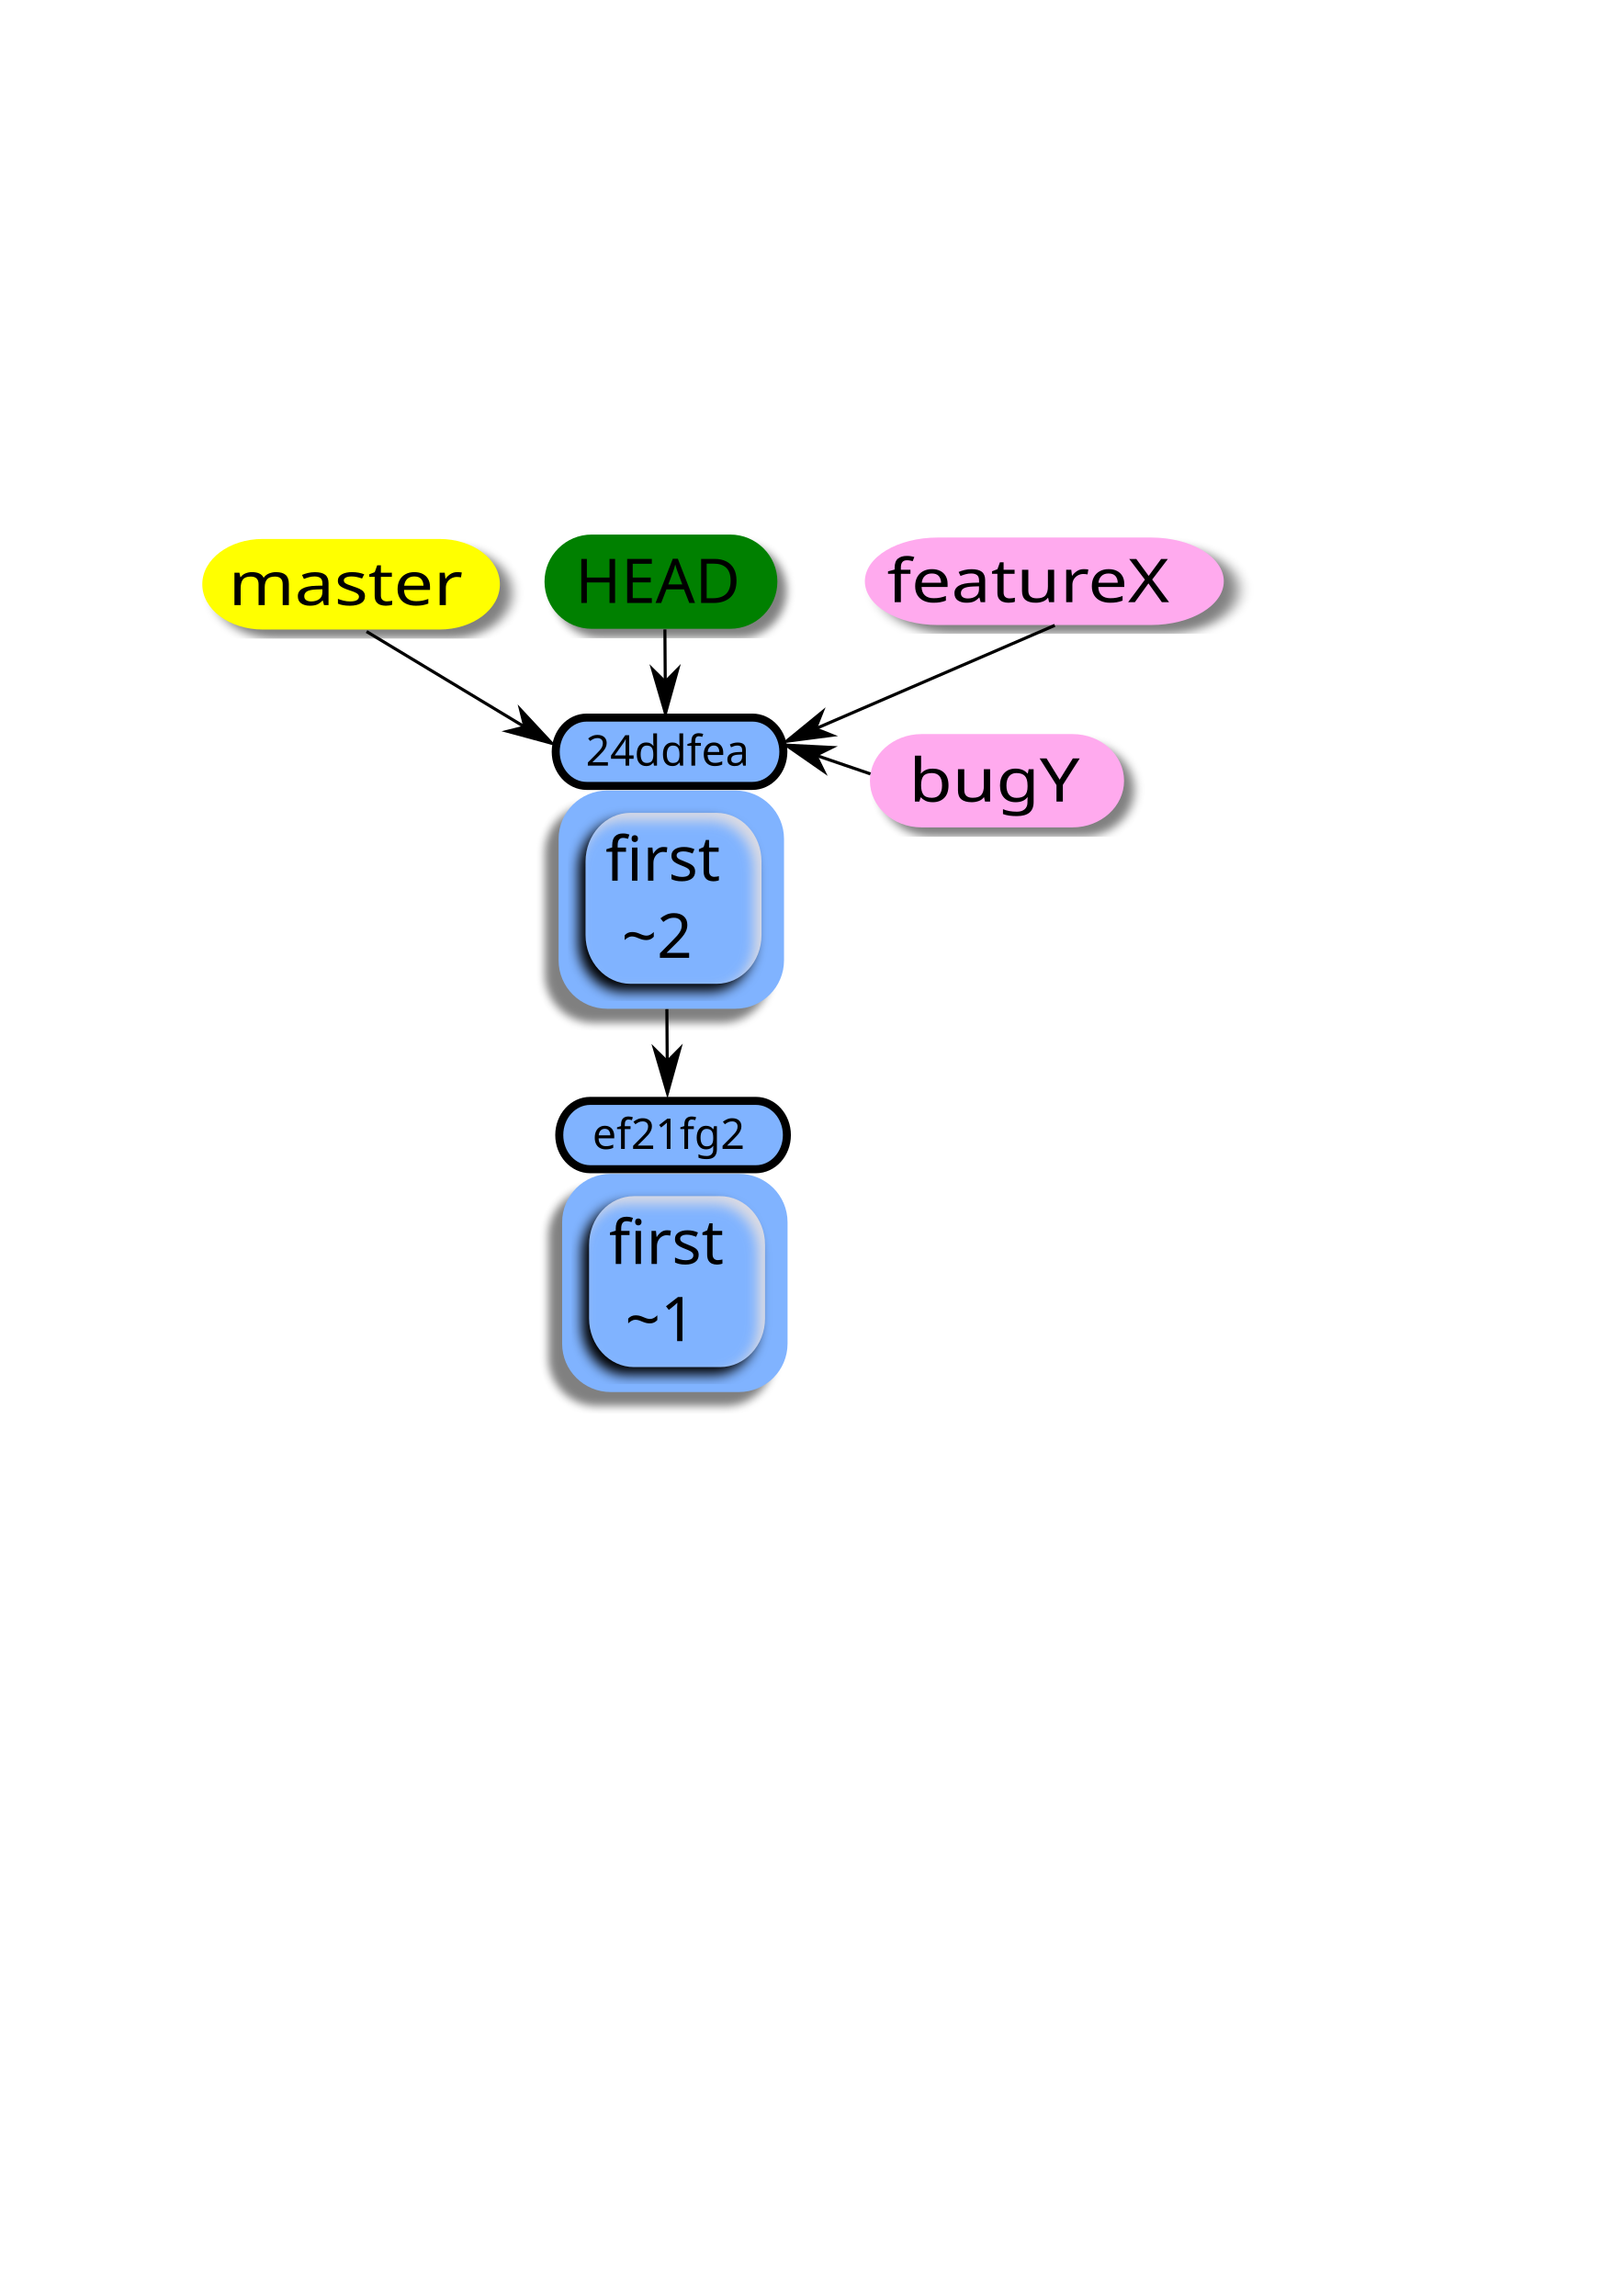
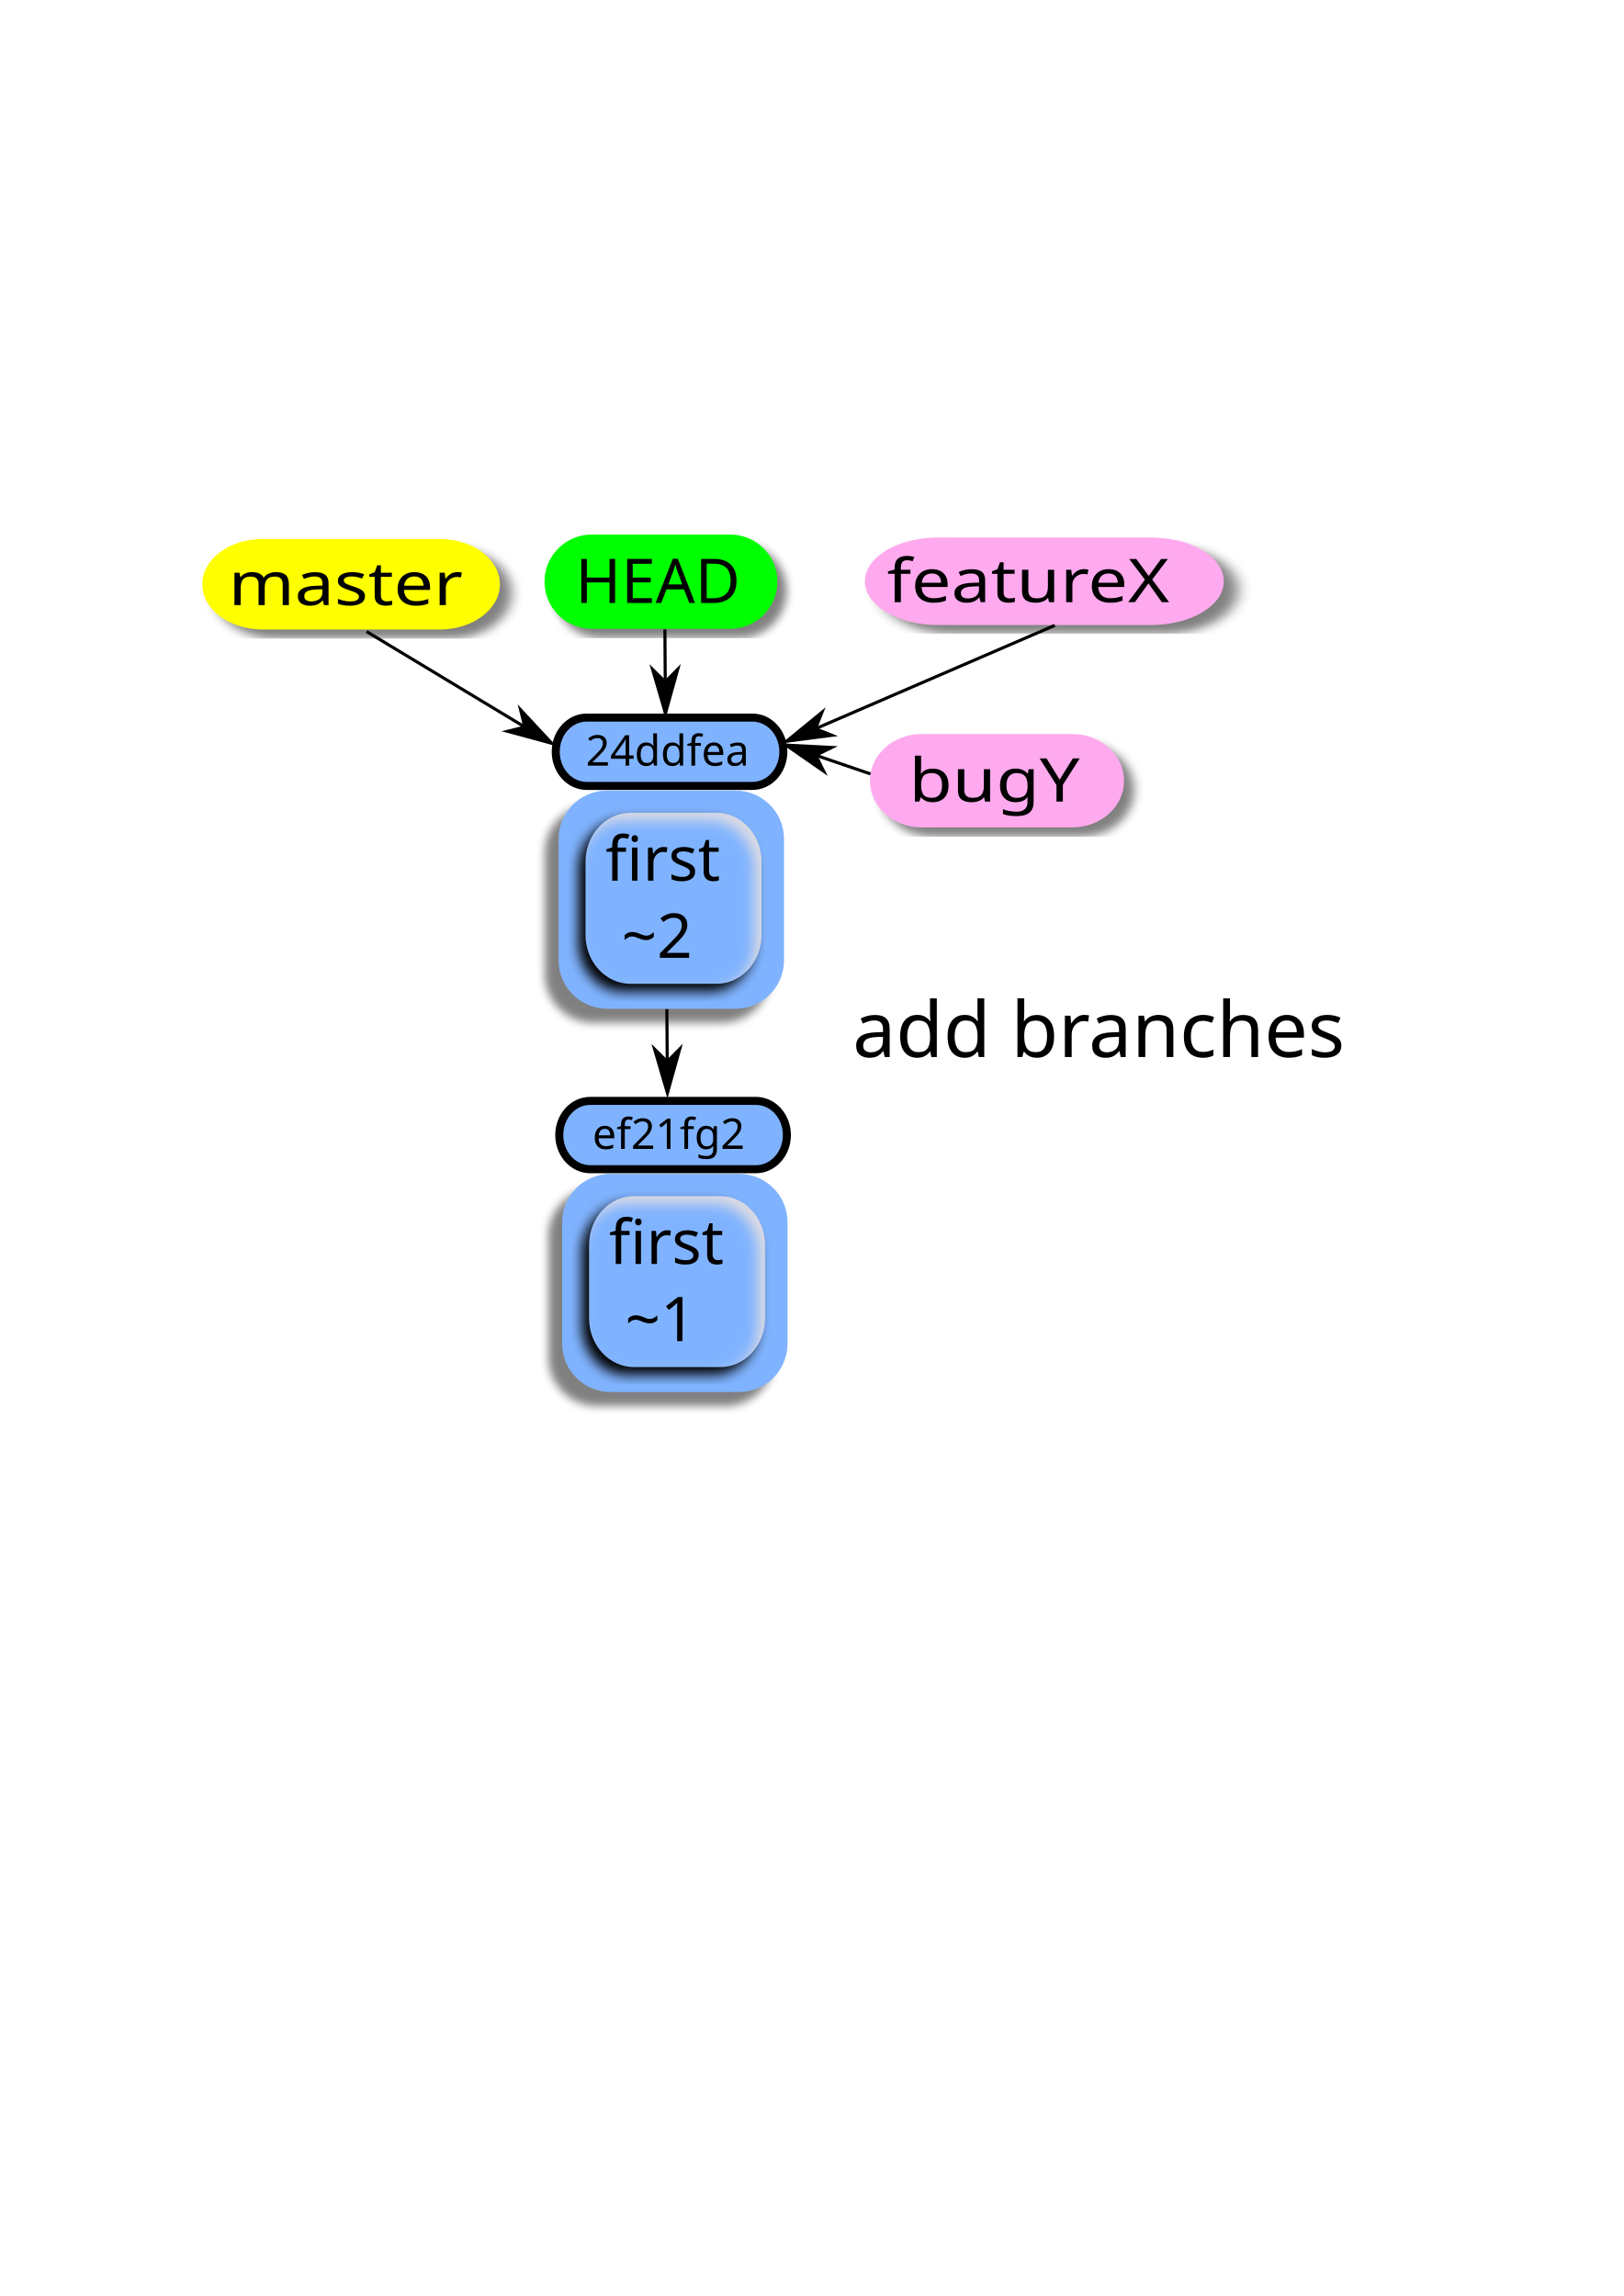
<svg xmlns="http://www.w3.org/2000/svg" xmlns:ns1="http://www.openswatchbook.org/uri/2009/osb" width="297mm" height="420mm" viewBox="0 0 1052.362 1488.189" id="svg2" version="1.1">
  <defs id="defs4">
    <marker style="overflow:visible;" id="marker4491" refX="0.0" refY="0.0" orient="auto">
      <path transform="scale(0.8) rotate(180) translate(12.5,0)" style="fill-rule:evenodd;stroke:#000000;stroke-width:1pt;stroke-opacity:1;fill:#000000;fill-opacity:1" d="M 0.0,0.0 L 5.0,-5.0 L -12.5,0.0 L 5.0,5.0 L 0.0,0.0 z " id="path4493" />
    </marker>
    <marker style="overflow:visible;" id="marker4384" refX="0.0" refY="0.0" orient="auto">
      <path transform="scale(0.8) rotate(180) translate(12.5,0)" style="fill-rule:evenodd;stroke:#000000;stroke-width:1pt;stroke-opacity:1;fill:#000000;fill-opacity:1" d="M 0.0,0.0 L 5.0,-5.0 L -12.5,0.0 L 5.0,5.0 L 0.0,0.0 z " id="path4386" />
    </marker>
    <marker orient="auto" refY="0.0" refX="0.0" id="marker4632" style="overflow:visible;">
      <path id="path4634" d="M 0.0,0.0 L 5.0,-5.0 L -12.5,0.0 L 5.0,5.0 L 0.0,0.0 z " style="fill-rule:evenodd;stroke:#000000;stroke-width:1pt;stroke-opacity:1;fill:#000000;fill-opacity:1" transform="scale(0.8) rotate(180) translate(12.5,0)" />
    </marker>
    <marker orient="auto" refY="0.0" refX="0.0" id="marker4586" style="overflow:visible;">
      <path id="path4588" d="M 0.0,0.0 L 5.0,-5.0 L -12.5,0.0 L 5.0,5.0 L 0.0,0.0 z " style="fill-rule:evenodd;stroke:#000000;stroke-width:1pt;stroke-opacity:1;fill:#000000;fill-opacity:1" transform="scale(0.8) rotate(180) translate(12.5,0)" />
    </marker>
    <marker orient="auto" refY="0.0" refX="0.0" id="marker4547" style="overflow:visible;">
      <path id="path4294" d="M 0.0,0.0 L 5.0,-5.0 L -12.5,0.0 L 5.0,5.0 L 0.0,0.0 z " style="fill-rule:evenodd;stroke:#000000;stroke-width:1pt;stroke-opacity:1;fill:#000000;fill-opacity:1" transform="scale(0.8) rotate(180) translate(12.5,0)" />
    </marker>
    <marker orient="auto" refY="0" refX="0" id="marker7876" style="overflow:visible">
      <path id="path7623" d="M 0,0 5,-5 -12.5,0 5,5 0,0 Z" style="fill:#000000;fill-opacity:1;fill-rule:evenodd;stroke:#000000;stroke-width:1pt;stroke-opacity:1" transform="matrix(-0.8,0,0,-0.8,-10,0)" />
    </marker>
    <marker orient="auto" refY="0" refX="0" id="Arrow1Lend" style="overflow:visible">
      <path id="path7119" d="M 0,0 5,-5 -12.5,0 5,5 0,0 Z" style="fill:#000000;fill-opacity:1;fill-rule:evenodd;stroke:#000000;stroke-width:1pt;stroke-opacity:1" transform="matrix(-0.8,0,0,-0.8,-10,0)" />
    </marker>
    <linearGradient id="linearGradient5542" ns1:paint="gradient">
      <stop style="stop-color:#000000;stop-opacity:1;" offset="0" id="stop5544" />
      <stop style="stop-color:#000000;stop-opacity:0;" offset="1" id="stop5546" />
    </linearGradient>
    <filter style="color-interpolation-filters:sRGB" id="filter4160">
      <feFlood flood-opacity="0.498" flood-color="rgb(0,0,0)" result="flood" id="feFlood4162" />
      <feComposite in="flood" in2="SourceGraphic" operator="in" result="composite1" id="feComposite4164" />
      <feGaussianBlur in="composite1" stdDeviation="3" result="blur" id="feGaussianBlur4166" />
      <feOffset dx="6" dy="6" result="offset" id="feOffset4168" />
      <feComposite in="SourceGraphic" in2="offset" operator="over" result="composite2" id="feComposite4170" />
    </filter>
    <filter style="color-interpolation-filters:sRGB" id="filter4160-4">
      <feFlood flood-opacity="0.498" flood-color="rgb(0,0,0)" result="flood" id="feFlood4162-7" />
      <feComposite in="flood" in2="SourceGraphic" operator="in" result="composite1" id="feComposite4164-5" />
      <feGaussianBlur in="composite1" stdDeviation="3" result="blur" id="feGaussianBlur4166-6" />
      <feOffset dx="6" dy="6" result="offset" id="feOffset4168-2" />
      <feComposite in="SourceGraphic" in2="offset" operator="over" result="composite2" id="feComposite4170-1" />
    </filter>
    <filter style="color-interpolation-filters:sRGB" id="filter4160-4-9">
      <feFlood flood-opacity="0.498" flood-color="rgb(0,0,0)" result="flood" id="feFlood4162-7-4" />
      <feComposite in="flood" in2="SourceGraphic" operator="in" result="composite1" id="feComposite4164-5-7" />
      <feGaussianBlur in="composite1" stdDeviation="3" result="blur" id="feGaussianBlur4166-6-9" />
      <feOffset dx="6" dy="6" result="offset" id="feOffset4168-2-4" />
      <feComposite in="SourceGraphic" in2="offset" operator="over" result="composite2" id="feComposite4170-1-5" />
    </filter>
    <filter style="color-interpolation-filters:sRGB" id="filter4160-4-9-0">
      <feFlood flood-opacity="0.498" flood-color="rgb(0,0,0)" result="flood" id="feFlood4162-7-4-8" />
      <feComposite in="flood" in2="SourceGraphic" operator="in" result="composite1" id="feComposite4164-5-7-1" />
      <feGaussianBlur in="composite1" stdDeviation="3" result="blur" id="feGaussianBlur4166-6-9-2" />
      <feOffset dx="6" dy="6" result="offset" id="feOffset4168-2-4-5" />
      <feComposite in="SourceGraphic" in2="offset" operator="over" result="composite2" id="feComposite4170-1-5-0" />
    </filter>
    <filter style="color-interpolation-filters:sRGB" id="filter4202">
      <feGaussianBlur result="result0" in="SourceAlpha" stdDeviation="4" id="feGaussianBlur4204" />
      <feOffset dx="5" dy="5" result="result4" id="feOffset4206" />
      <feComposite in="SourceGraphic" in2="result4" operator="xor" result="result3" id="feComposite4208" />
    </filter>
    <filter style="color-interpolation-filters:sRGB" id="filter4202-7">
      <feGaussianBlur result="result0" in="SourceAlpha" stdDeviation="4" id="feGaussianBlur4204-5" />
      <feOffset dx="5" dy="5" result="result4" id="feOffset4206-5" />
      <feComposite in="SourceGraphic" in2="result4" operator="xor" result="result3" id="feComposite4208-2" />
    </filter>
    <filter style="color-interpolation-filters:sRGB" id="filter4776">
      <feGaussianBlur result="result0" in="SourceAlpha" stdDeviation="4" id="feGaussianBlur4778" />
      <feOffset dx="5" dy="5" result="result4" id="feOffset4780" />
      <feComposite in="SourceGraphic" in2="result4" operator="xor" result="result3" id="feComposite4782" />
    </filter>
    <filter style="color-interpolation-filters:sRGB" id="filter4776-2">
      <feGaussianBlur result="result0" in="SourceAlpha" stdDeviation="4" id="feGaussianBlur4778-3" />
      <feOffset dx="5" dy="5" result="result4" id="feOffset4780-5" />
      <feComposite in="SourceGraphic" in2="result4" operator="xor" result="result3" id="feComposite4782-2" />
    </filter>
    <filter style="color-interpolation-filters:sRGB" id="filter4776-3">
      <feGaussianBlur result="result0" in="SourceAlpha" stdDeviation="4" id="feGaussianBlur4778-1" />
      <feOffset dx="5" dy="5" result="result4" id="feOffset4780-7" />
      <feComposite in="SourceGraphic" in2="result4" operator="xor" result="result3" id="feComposite4782-5" />
    </filter>
    <filter style="color-interpolation-filters:sRGB" id="filter5554">
      <feFlood flood-opacity="0.498" flood-color="rgb(0,0,0)" result="flood" id="feFlood5556" />
      <feComposite in="flood" in2="SourceGraphic" operator="in" result="composite1" id="feComposite5558" />
      <feGaussianBlur in="composite1" stdDeviation="3" result="blur" id="feGaussianBlur5560" />
      <feOffset dx="9.1" dy="8.9" result="offset" id="feOffset5562" />
      <feComposite in="SourceGraphic" in2="offset" operator="over" result="composite2" id="feComposite5564" />
    </filter>
    <filter style="color-interpolation-filters:sRGB" id="filter4776-3-1">
      <feGaussianBlur result="result0" in="SourceAlpha" stdDeviation="4" id="feGaussianBlur4778-1-1" />
      <feOffset dx="5" dy="5" result="result4" id="feOffset4780-7-2" />
      <feComposite in="SourceGraphic" in2="result4" operator="xor" result="result3" id="feComposite4782-5-6" />
    </filter>
    <filter style="color-interpolation-filters:sRGB" id="filter5554-4">
      <feFlood flood-opacity="0.498" flood-color="rgb(0,0,0)" result="flood" id="feFlood5556-6" />
      <feComposite in="flood" in2="SourceGraphic" operator="in" result="composite1" id="feComposite5558-8" />
      <feGaussianBlur in="composite1" stdDeviation="3" result="blur" id="feGaussianBlur5560-6" />
      <feOffset dx="9.1" dy="8.9" result="offset" id="feOffset5562-2" />
      <feComposite in="SourceGraphic" in2="offset" operator="over" result="composite2" id="feComposite5564-7" />
    </filter>
    <marker orient="auto" refY="0" refX="0" id="Arrow1Lend-9" style="overflow:visible">
      <path id="path7119-5" d="M 0,0 5,-5 -12.5,0 5,5 0,0 Z" style="fill:#000000;fill-opacity:1;fill-rule:evenodd;stroke:#000000;stroke-width:1pt;stroke-opacity:1" transform="matrix(-0.8,0,0,-0.8,-10,0)" />
    </marker>
    <filter style="color-interpolation-filters:sRGB" id="filter4160-7">
      <feFlood flood-opacity="0.498" flood-color="rgb(0,0,0)" result="flood" id="feFlood4162-6" />
      <feComposite in="flood" in2="SourceGraphic" operator="in" result="composite1" id="feComposite4164-5-2" />
      <feGaussianBlur in="composite1" stdDeviation="3" result="blur" id="feGaussianBlur4166-3" />
      <feOffset dx="6" dy="6" result="offset" id="feOffset4168-8" />
      <feComposite in="SourceGraphic" in2="offset" operator="over" result="composite2" id="feComposite4170-7" />
    </filter>
    <filter style="color-interpolation-filters:sRGB" id="filter4160-7-4">
      <feFlood flood-opacity="0.498" flood-color="rgb(0,0,0)" result="flood" id="feFlood4162-6-5" />
      <feComposite in="flood" in2="SourceGraphic" operator="in" result="composite1" id="feComposite4164-5-2-8" />
      <feGaussianBlur in="composite1" stdDeviation="3" result="blur" id="feGaussianBlur4166-3-0" />
      <feOffset dx="6" dy="6" result="offset" id="feOffset4168-8-5" />
      <feComposite in="SourceGraphic" in2="offset" operator="over" result="composite2" id="feComposite4170-7-5" />
    </filter>
    <filter style="color-interpolation-filters:sRGB" id="filter4160-7-4-6">
      <feFlood flood-opacity="0.498" flood-color="rgb(0,0,0)" result="flood" id="feFlood4162-6-5-2" />
      <feComposite in="flood" in2="SourceGraphic" operator="in" result="composite1" id="feComposite4164-5-2-8-6" />
      <feGaussianBlur in="composite1" stdDeviation="3" result="blur" id="feGaussianBlur4166-3-0-5" />
      <feOffset dx="6" dy="6" result="offset" id="feOffset4168-8-5-9" />
      <feComposite in="SourceGraphic" in2="offset" operator="over" result="composite2" id="feComposite4170-7-5-8" />
    </filter>
  </defs>
  <g id="layer1" transform="translate(0,435.8268)">
-     <rect style="fill:#008000;stroke-width:3;stroke-miterlimit:4;stroke-dasharray:none;stroke-dashoffset:0;filter:url(#filter4160-4)" id="rect4152" width="150.532" height="61.094" x="172.46" y="130.861" ry="30.547" transform="matrix(1.002526,0,0,0.9999934,179.9753,-220.2113)" />
+     <rect style="fill:#00ff00;stroke-width:3;stroke-miterlimit:4;stroke-dasharray:none;stroke-dashoffset:0;filter:url(#filter4160-4)" id="rect4152" width="150.532" height="61.094" x="172.46" y="130.861" ry="30.547" transform="matrix(1.002526,0,0,0.9999934,179.9753,-220.2113)" />
    <text xml:space="preserve" style="font-style:normal;font-weight:normal;font-size:40.05px;line-height:125%;font-family:sans-serif;letter-spacing:0px;word-spacing:0px;fill:#000000;fill-opacity:1;stroke:none;stroke-width:1px;stroke-linecap:butt;stroke-linejoin:miter;stroke-opacity:1" x="372.361" y="-45.051" id="text4156" transform="scale(1.001265,0.9987363)">
      <tspan id="tspan4158" x="372.361" y="-45.051">HEAD</tspan>
    </text>
    <text xml:space="preserve" style="font-style:normal;font-weight:normal;font-size:40.05px;line-height:125%;font-family:sans-serif;letter-spacing:0px;word-spacing:0px;fill:#000000;fill-opacity:1;stroke:none;stroke-width:1px;stroke-linecap:butt;stroke-linejoin:miter;stroke-opacity:1" x="373.494" y="274.137" id="text4810" transform="scale(1.001265,0.9987363)">
      <tspan id="tspan4812" x="373.494" y="274.137" />
    </text>
    <flowRoot xml:space="preserve" id="flowRoot4820" style="font-style:normal;font-weight:normal;font-size:40px;line-height:125%;font-family:sans-serif;letter-spacing:0px;word-spacing:0px;fill:#000000;fill-opacity:1;stroke:none;stroke-width:1px;stroke-linecap:butt;stroke-linejoin:miter;stroke-opacity:1" transform="matrix(1.002526,0,0,0.9999934,0.168138,0.00195603)">
      <flowRegion id="flowRegion4822">
        <rect id="rect4824" width="182.857" height="192.857" x="285.714" y="183.791" />
      </flowRegion>
      <flowPara id="flowPara4826" />
    </flowRoot>
    <rect style="opacity:0;fill:#dbdbe3;stroke-width:1;stroke-miterlimit:4;stroke-dasharray:none;stroke-dashoffset:0" id="rect5528" width="238.57" height="181.887" x="31.863" y="-518.829" ry="31.457" transform="matrix(0,1,-1,0,0,0)" />
    <rect style="opacity:0;fill:#dbdbe3;stroke-width:1;stroke-miterlimit:4;stroke-dasharray:none;stroke-dashoffset:0" id="rect5530" width="299.326" height="232.856" x="370.742" y="229.291" ry="31.377" />
    <rect style="opacity:1;fill:#80b3ff;stroke-width:1;stroke-miterlimit:4;stroke-dasharray:none;stroke-dashoffset:0;filter:url(#filter5554)" id="rect5532" width="141.429" height="145.714" x="292.791" y="-253.286" ry="31.377" transform="matrix(0,0.9999934,-1.002526,0,254.1622,-216.2113)" />
    <rect style="fill:#dbdbe3;stroke-width:3;stroke-miterlimit:4;stroke-dasharray:none;stroke-dashoffset:0;filter:url(#filter4776-3)" id="rect4774-4" width="110" height="122.857" x="133.286" y="249.219" ry="31.377" transform="matrix(0,1.007317,-0.9282228,0,724.8291,-43.22919)" />
    <text xml:space="preserve" style="font-style:normal;font-weight:normal;font-size:40.05px;line-height:125%;font-family:sans-serif;letter-spacing:0px;word-spacing:0px;fill:#000000;fill-opacity:1;stroke:none;stroke-width:1px;stroke-linecap:butt;stroke-linejoin:miter;stroke-opacity:1" x="391.884" y="135.162" id="text4210-6-6" transform="scale(1.001265,0.9987363)">
      <tspan x="391.884" y="135.162" id="tspan4814-7">first</tspan>
      <tspan x="391.884" y="185.225" id="tspan4818-9"> ~2</tspan>
    </text>
    <rect style="opacity:1;fill:#80b3ff;stroke:#000000;stroke-width:5.207;stroke-miterlimit:4;stroke-dasharray:none;stroke-dashoffset:0;stroke-opacity:1" id="rect5536" width="44.285" height="147.515" x="29.292" y="-507.658" ry="20.057" rx="22.143" transform="matrix(0,1,-1,0,0,0)" />
    <text xml:space="preserve" style="font-style:normal;font-weight:normal;font-size:40.05px;line-height:125%;font-family:sans-serif;letter-spacing:0px;word-spacing:0px;fill:#000000;fill-opacity:1;stroke:none;stroke-width:1px;stroke-linecap:butt;stroke-linejoin:miter;stroke-opacity:1" x="379.141" y="60.511" id="text5538" transform="scale(1.001265,0.9987363)">
      <tspan id="tspan5540" x="379.141" y="60.511" style="font-size:27.535px">24ddfea</tspan>
    </text>
    <path style="fill:none;fill-rule:evenodd;stroke:#000000;stroke-width:2;stroke-linecap:butt;stroke-linejoin:miter;stroke-miterlimit:4;stroke-dasharray:none;stroke-opacity:1;marker-end:url(#marker4586)" d="m 430.893,-27.85 0.358,54.107" id="path7110" />
    <rect style="opacity:1;fill:#80b3ff;stroke-width:1;stroke-miterlimit:4;stroke-dasharray:none;stroke-dashoffset:0;filter:url(#filter5554-4)" id="rect5532-9" width="141.429" height="145.714" x="292.791" y="-253.286" ry="31.377" transform="matrix(0,0.9999934,-1.002526,0,256.4537,32.22989)" />
    <rect style="fill:#dbdbe3;stroke-width:3;stroke-miterlimit:4;stroke-dasharray:none;stroke-dashoffset:0;filter:url(#filter4776-3-1)" id="rect4774-4-1" width="110" height="122.857" x="133.286" y="249.219" ry="31.377" transform="matrix(0,1.007317,-0.9282228,0,727.1206,205.212)" />
    <text xml:space="preserve" style="font-style:normal;font-weight:normal;font-size:40.05px;line-height:125%;font-family:sans-serif;letter-spacing:0px;word-spacing:0px;fill:#000000;fill-opacity:1;stroke:none;stroke-width:1px;stroke-linecap:butt;stroke-linejoin:miter;stroke-opacity:1" x="394.173" y="383.917" id="text4210-6-6-9" transform="scale(1.001265,0.9987363)">
      <tspan x="394.173" y="383.917" id="tspan4814-7-0">first</tspan>
      <tspan x="394.173" y="433.98" id="tspan4818-9-7"> ~1</tspan>
    </text>
    <rect style="opacity:1;fill:#80b3ff;stroke:#000000;stroke-width:5.207;stroke-miterlimit:4;stroke-dasharray:none;stroke-dashoffset:0;stroke-opacity:1" id="rect5536-5" width="44.285" height="147.515" x="277.733" y="-509.95" ry="20.057" rx="22.143" transform="matrix(0,1,-1,0,0,0)" />
    <text xml:space="preserve" style="font-style:normal;font-weight:normal;font-size:40.05px;line-height:125%;font-family:sans-serif;letter-spacing:0px;word-spacing:0px;fill:#000000;fill-opacity:1;stroke:none;stroke-width:1px;stroke-linecap:butt;stroke-linejoin:miter;stroke-opacity:1" x="383.433" y="309.267" id="text5538-9" transform="scale(1.001265,0.9987363)">
      <tspan id="tspan5540-7" x="383.433" y="309.267" style="font-size:27.535px">ef21fg2</tspan>
    </text>
    <path style="fill:none;fill-rule:evenodd;stroke:#000000;stroke-width:2;stroke-linecap:butt;stroke-linejoin:miter;stroke-miterlimit:4;stroke-dasharray:none;stroke-opacity:1;marker-end:url(#marker4632)" d="m 432.175,218.278 0.358,54.107" id="path7110-4" />
    <rect style="fill:#ffff00;stroke-width:3;stroke-miterlimit:4;stroke-dasharray:none;stroke-dashoffset:0;filter:url(#filter4160-7)" id="rect4152-4" width="150.532" height="61.094" x="130.448" y="431.815" ry="30.547" transform="matrix(1.281157,0,0,0.9611149,-36.02871,-501.5191)" />
    <text xml:space="preserve" style="font-style:normal;font-weight:normal;font-size:42.383px;line-height:125%;font-family:sans-serif;letter-spacing:0px;word-spacing:0px;fill:#000000;fill-opacity:1;stroke:none;stroke-width:1px;stroke-linecap:butt;stroke-linejoin:miter;stroke-opacity:1" x="136.817" y="-47.183" id="text4156-5" transform="scale(1.081919,0.9242836)">
      <tspan id="tspan4158-1" x="136.817" y="-47.183">master</tspan>
    </text>
    <path style="fill:none;fill-rule:evenodd;stroke:#000000;stroke-width:2;stroke-linecap:butt;stroke-linejoin:miter;stroke-miterlimit:4;stroke-dasharray:none;stroke-opacity:1;marker-end:url(#marker4547)" d="m 237.556,-26.483 119.775,72.282" id="path7614" />
    <text xml:space="preserve" style="font-style:normal;font-weight:normal;font-size:40.05px;line-height:125%;font-family:sans-serif;letter-spacing:0px;word-spacing:0px;fill:#000000;fill-opacity:1;stroke:none;stroke-width:1px;stroke-linecap:butt;stroke-linejoin:miter;stroke-opacity:1" x="171.812" y="279.859" id="text4273" transform="scale(1.001265,0.9987363)">
      <tspan id="tspan4275" x="171.812" y="279.859" />
    </text>
    <rect style="fill:#ffaaee;stroke-width:3;stroke-miterlimit:4;stroke-dasharray:none;stroke-dashoffset:0;filter:url(#filter4160-7-4)" id="rect4152-4-9" width="150.532" height="61.094" x="130.448" y="431.815" ry="30.547" transform="matrix(1.545222,0,0,0.9281569,358.9115,-488.211)" />
    <text xml:space="preserve" style="font-style:normal;font-weight:normal;font-size:42.383px;line-height:125%;font-family:sans-serif;letter-spacing:0px;word-spacing:0px;fill:#000000;fill-opacity:1;stroke:none;stroke-width:1px;stroke-linecap:butt;stroke-linejoin:miter;stroke-opacity:1" x="531.266" y="-49.272" id="text4156-5-0" transform="scale(1.081919,0.9242836)">
      <tspan id="tspan4158-1-7" x="531.266" y="-49.272">featureX</tspan>
    </text>
    <path style="fill:none;fill-rule:evenodd;stroke:#000000;stroke-width:2;stroke-linecap:butt;stroke-linejoin:miter;stroke-opacity:1;stroke-miterlimit:4;stroke-dasharray:none;marker-end:url(#marker4384)" d="M 683.571,-30.495 510,44.505" id="path4376" />
    <rect style="fill:#ffaaee;stroke-width:3;stroke-miterlimit:4;stroke-dasharray:none;stroke-dashoffset:0;filter:url(#filter4160-7-4-6)" id="rect4152-4-9-2" width="150.532" height="61.094" x="130.448" y="431.815" ry="30.547" transform="matrix(1.094156,0,0,0.99007,421.0256,-387.5516)" />
    <text xml:space="preserve" style="font-style:normal;font-weight:normal;font-size:42.383px;line-height:125%;font-family:sans-serif;letter-spacing:0px;word-spacing:0px;fill:#000000;fill-opacity:1;stroke:none;stroke-width:1px;stroke-linecap:butt;stroke-linejoin:miter;stroke-opacity:1" x="544.404" y="90.605" id="text4156-5-0-2" transform="scale(1.081919,0.9242836)">
      <tspan id="tspan4158-1-7-4" x="544.404" y="90.605">bugY</tspan>
    </text>
    <path style="fill:none;fill-rule:evenodd;stroke:#000000;stroke-width:2;stroke-linecap:butt;stroke-linejoin:miter;stroke-miterlimit:4;stroke-dasharray:none;stroke-opacity:1;marker-end:url(#marker4491)" d="m 564.117,65.804 -54.425,-18.585" id="path4483" />
+     <text xml:space="preserve" style="font-style:normal;font-weight:normal;font-size:40px;line-height:125%;font-family:sans-serif;letter-spacing:0px;word-spacing:0px;fill:#000000;fill-opacity:1;stroke:none;stroke-width:1px;stroke-linecap:butt;stroke-linejoin:miter;stroke-opacity:1" x="552.553" y="249.291" id="text4321">
+       <tspan id="tspan4323" x="552.553" y="249.291" style="font-size:50px">add branches</tspan>
+     </text>
  </g>
</svg>
